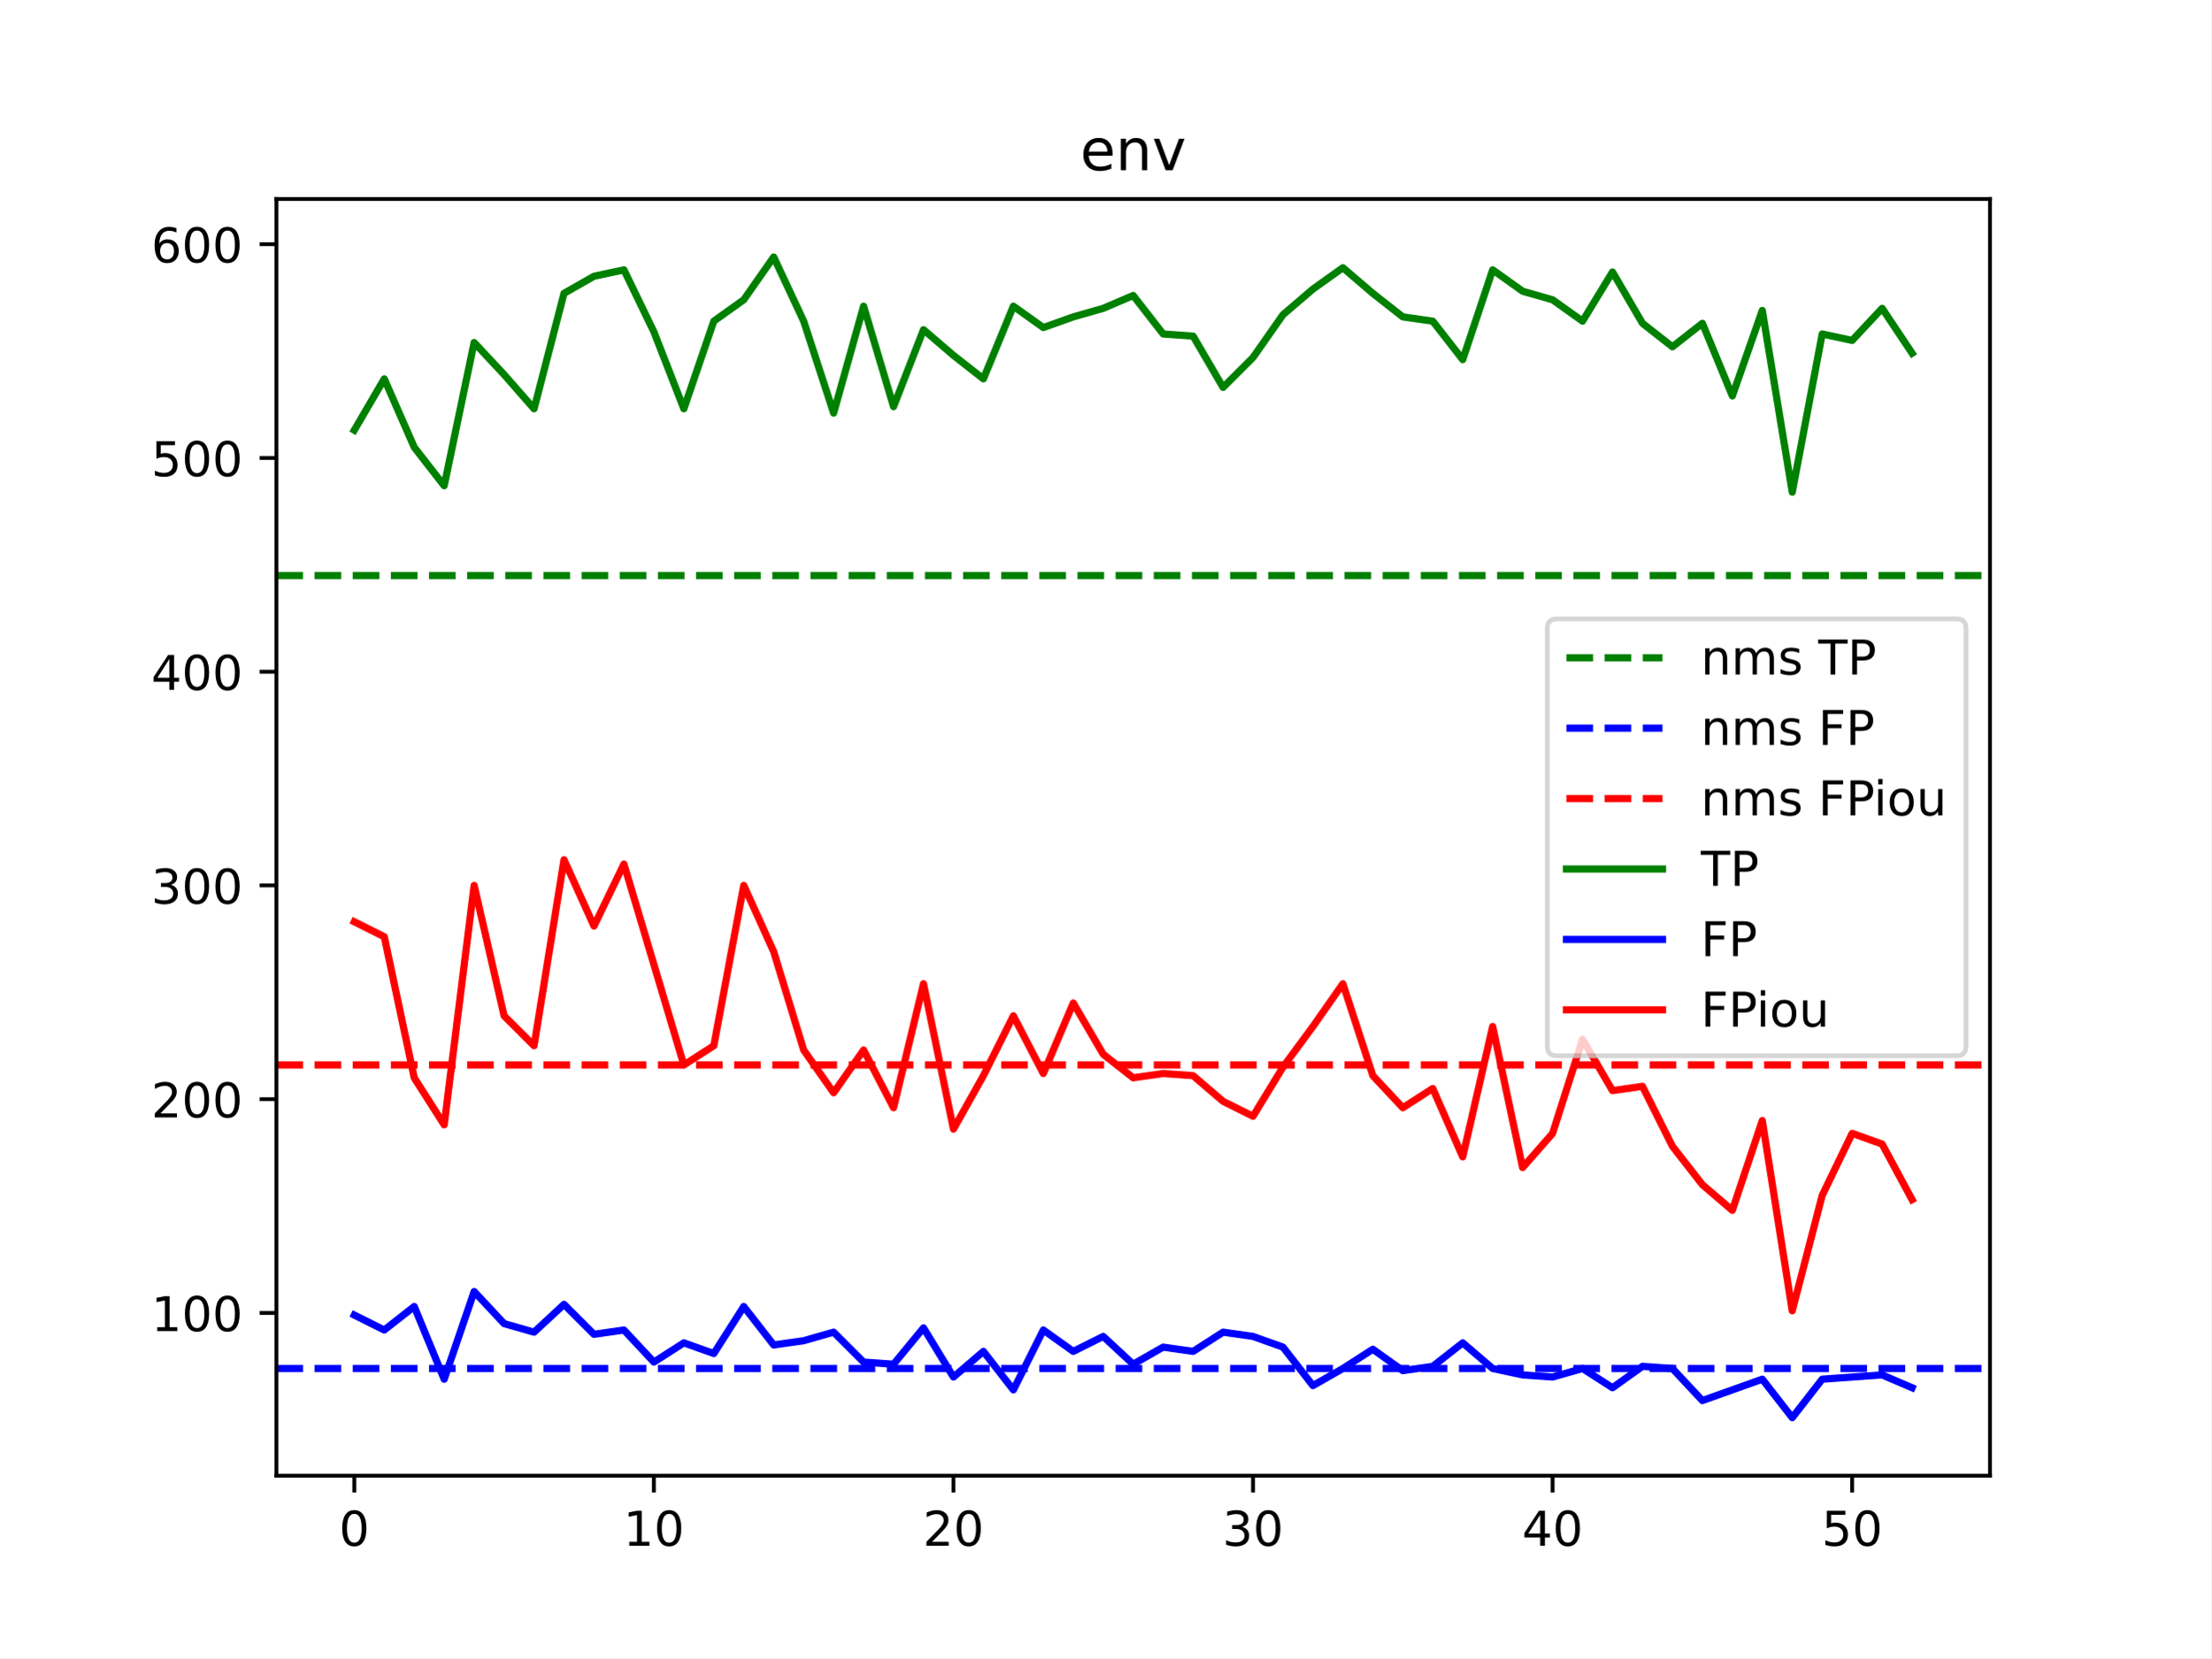
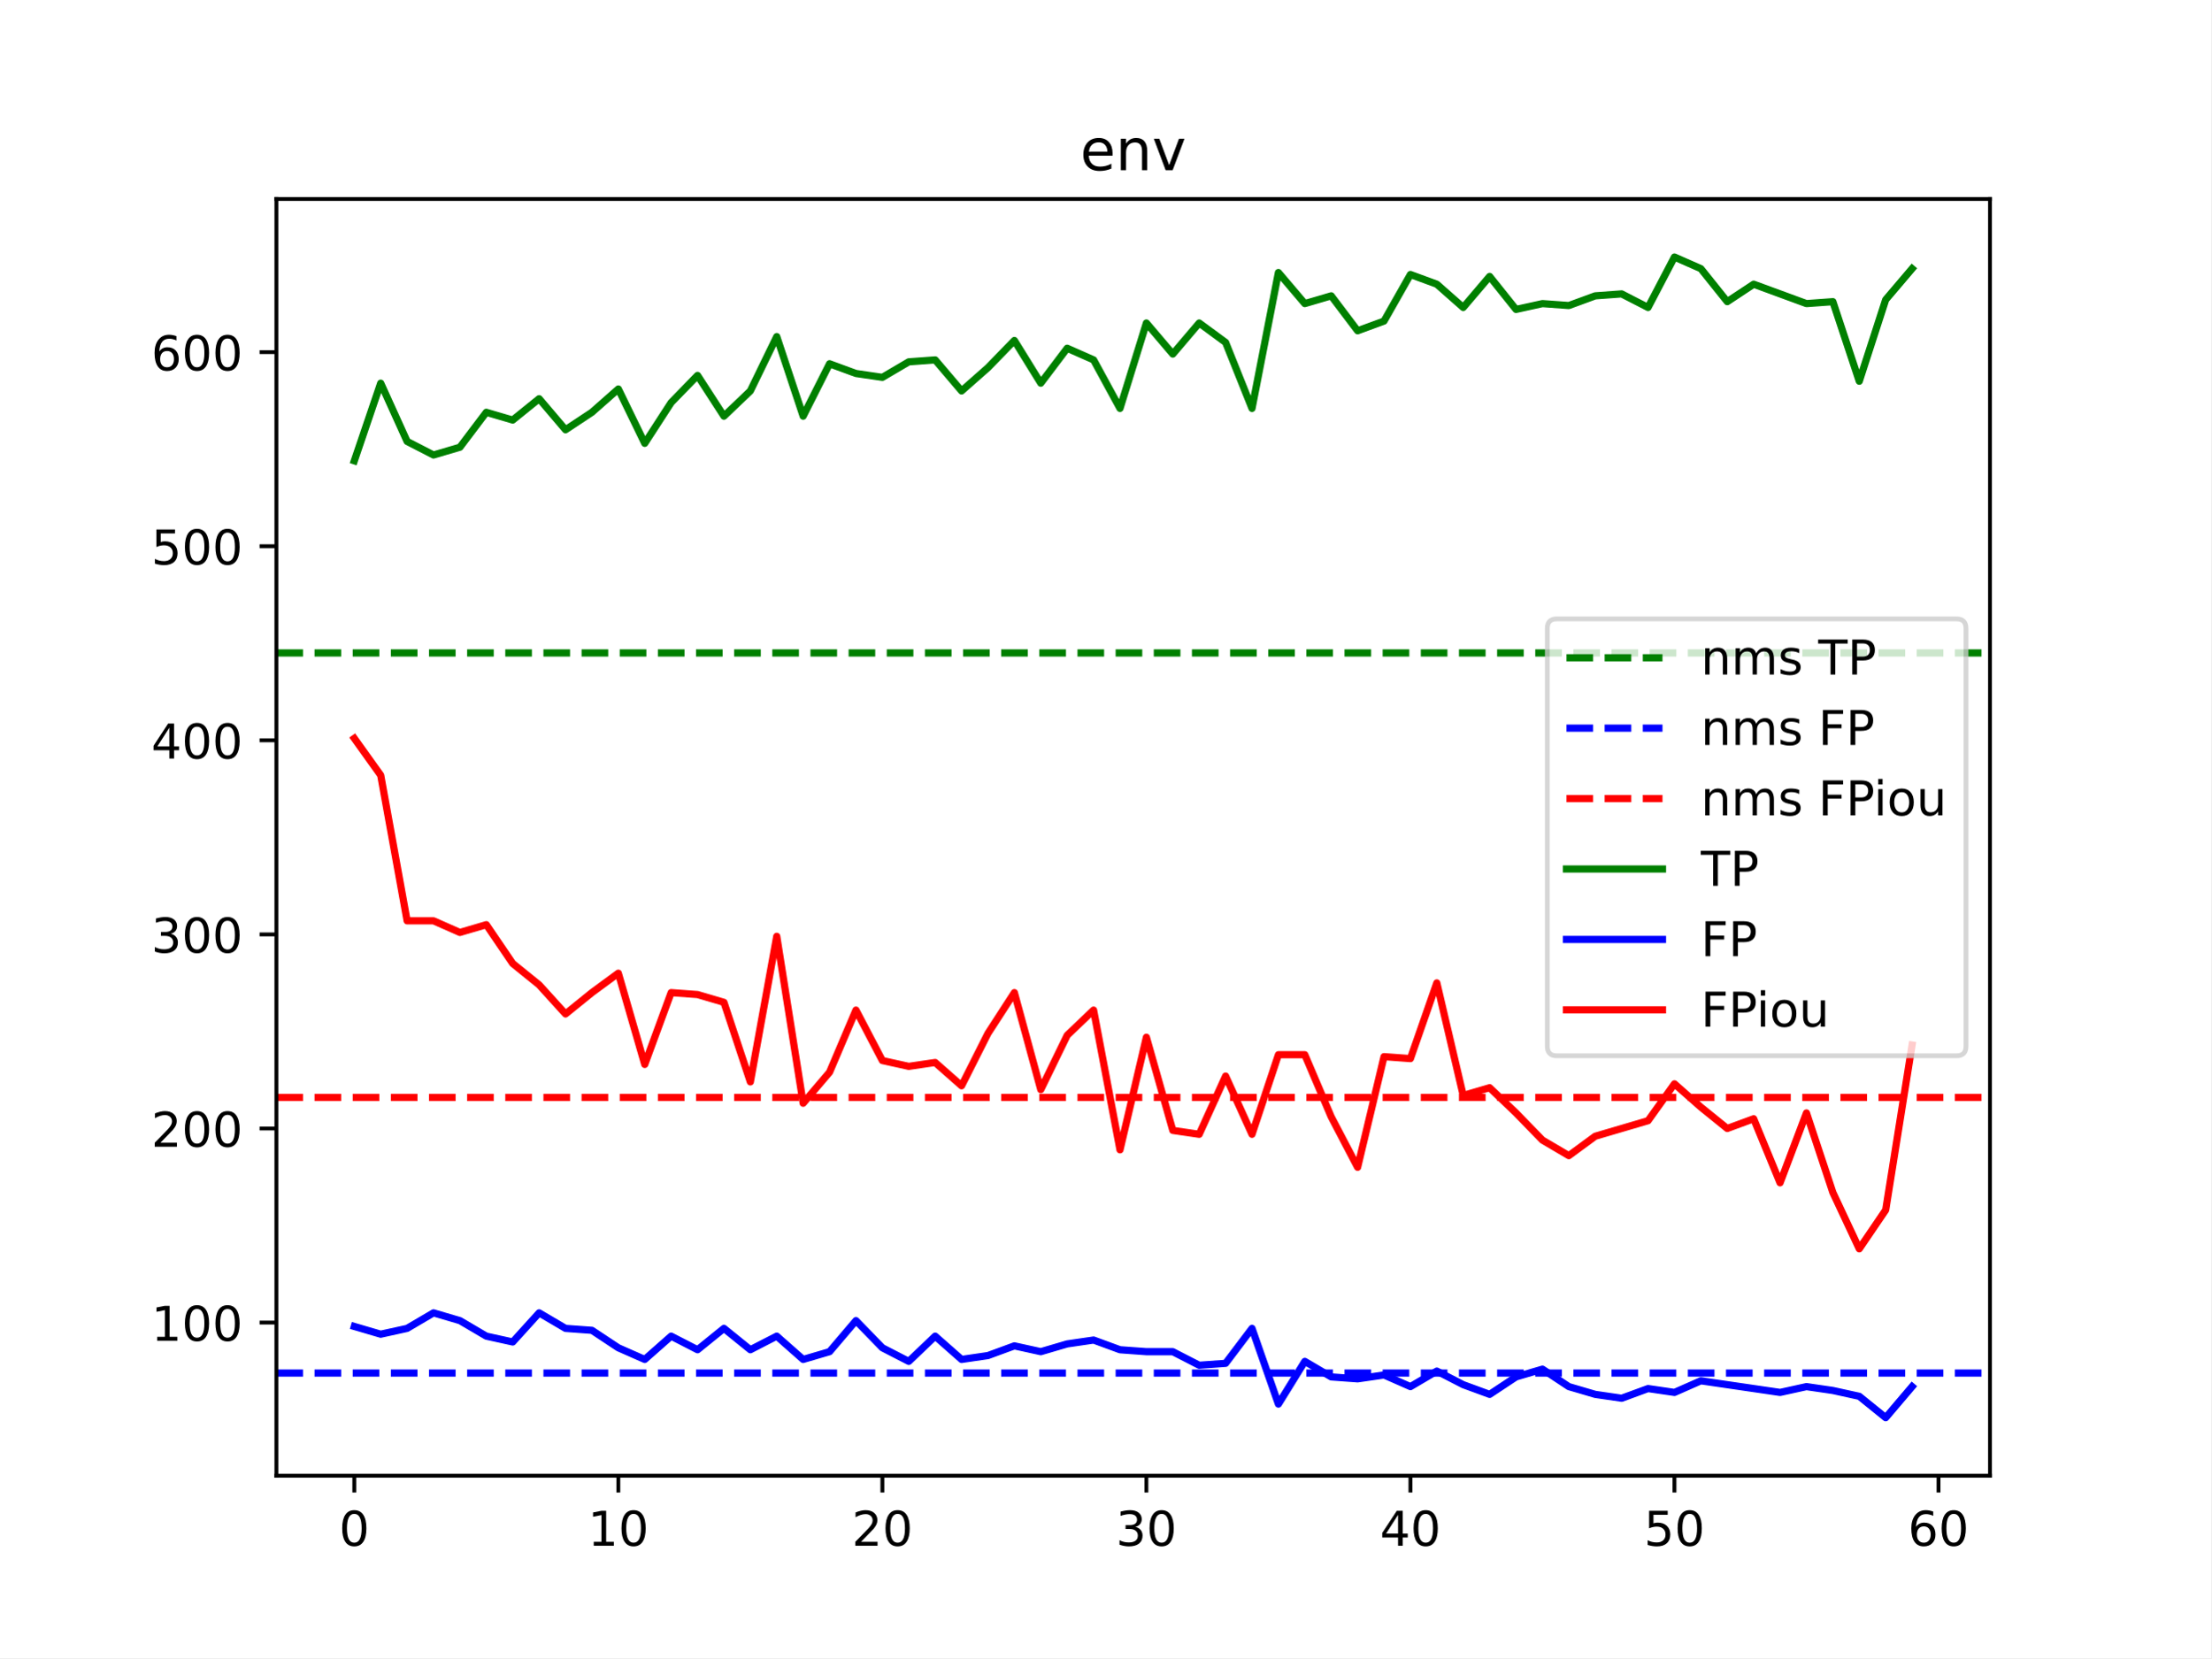
<svg xmlns="http://www.w3.org/2000/svg" xmlns:xlink="http://www.w3.org/1999/xlink" width="460.8pt" height="345.6pt" viewBox="0 0 460.8 345.6" version="1.1">
  <defs>
    <style type="text/css">*{stroke-linejoin: round; stroke-linecap: butt}</style>
  </defs>
  <g id="figure_1">
    <g id="patch_1">
      <path d="M 0 345.6  L 460.8 345.6  L 460.8 0  L 0 0  z " style="fill: #ffffff" />
    </g>
    <g id="axes_1">
      <g id="patch_2">
        <path d="M 57.6 307.584  L 414.72 307.584  L 414.72 41.472  L 57.6 41.472  z " style="fill: #ffffff" />
      </g>
      <g id="matplotlib.axis_1">
        <g id="xtick_1">
          <g id="line2d_1">
            <defs>
-               <path id="m58479210be" d="M 0 0  L 0 3.5  " style="stroke: #000000; stroke-width: 0.8" />
-             </defs>
-             <g>
-               <use xlink:href="#m58479210be" x="73.833" y="307.584" style="stroke: #000000; stroke-width: 0.8" />
+               <path id="md3857e46b7" d="M 0 0  L 0 3.5  " style="stroke: #000000; stroke-width: 0.8" />
+             </defs>
+             <g>
+               <use xlink:href="#md3857e46b7" x="73.833" y="307.584" style="stroke: #000000; stroke-width: 0.8" />
            </g>
          </g>
          <g id="text_1">
            <g transform="translate(70.65148 322.1824) scale(0.1 -0.1)">
              <defs>
                <path id="DejaVuSans-30" d="M 2034 4250  Q 1547 4250 1301 3770  Q 1056 3291 1056 2328  Q 1056 1369 1301 889  Q 1547 409 2034 409  Q 2525 409 2770 889  Q 3016 1369 3016 2328  Q 3016 3291 2770 3770  Q 2525 4250 2034 4250  z M 2034 4750  Q 2819 4750 3233 4129  Q 3647 3509 3647 2328  Q 3647 1150 3233 529  Q 2819 -91 2034 -91  Q 1250 -91 836 529  Q 422 1150 422 2328  Q 422 3509 836 4129  Q 1250 4750 2034 4750  z " transform="scale(0.015625)" />
              </defs>
              <use xlink:href="#DejaVuSans-30" />
            </g>
          </g>
        </g>
        <g id="xtick_2">
          <g id="line2d_2">
            <g>
-               <use xlink:href="#m58479210be" x="136.266" y="307.584" style="stroke: #000000; stroke-width: 0.8" />
+               <use xlink:href="#md3857e46b7" x="128.859" y="307.584" style="stroke: #000000; stroke-width: 0.8" />
            </g>
          </g>
          <g id="text_2">
-             <g transform="translate(129.9038 322.1824) scale(0.1 -0.1)">
+             <g transform="translate(122.4964 322.1824) scale(0.1 -0.1)">
              <defs>
                <path id="DejaVuSans-31" d="M 794 531  L 1825 531  L 1825 4091  L 703 3866  L 703 4441  L 1819 4666  L 2450 4666  L 2450 531  L 3481 531  L 3481 0  L 794 0  L 794 531  z " transform="scale(0.015625)" />
              </defs>
              <use xlink:href="#DejaVuSans-31" />
              <use xlink:href="#DejaVuSans-30" x="63.623" />
            </g>
          </g>
        </g>
        <g id="xtick_3">
          <g id="line2d_3">
            <g>
-               <use xlink:href="#m58479210be" x="198.7" y="307.584" style="stroke: #000000; stroke-width: 0.8" />
+               <use xlink:href="#md3857e46b7" x="183.885" y="307.584" style="stroke: #000000; stroke-width: 0.8" />
            </g>
          </g>
          <g id="text_3">
-             <g transform="translate(192.3374 322.1824) scale(0.1 -0.1)">
+             <g transform="translate(177.5226 322.1824) scale(0.1 -0.1)">
              <defs>
                <path id="DejaVuSans-32" d="M 1228 531  L 3431 531  L 3431 0  L 469 0  L 469 531  Q 828 903 1448 1529  Q 2069 2156 2228 2338  Q 2531 2678 2651 2914  Q 2772 3150 2772 3378  Q 2772 3750 2511 3984  Q 2250 4219 1831 4219  Q 1534 4219 1204 4116  Q 875 4013 500 3803  L 500 4441  Q 881 4594 1212 4672  Q 1544 4750 1819 4750  Q 2544 4750 2975 4387  Q 3406 4025 3406 3419  Q 3406 3131 3298 2873  Q 3191 2616 2906 2266  Q 2828 2175 2409 1742  Q 1991 1309 1228 531  z " transform="scale(0.015625)" />
              </defs>
              <use xlink:href="#DejaVuSans-32" />
              <use xlink:href="#DejaVuSans-30" x="63.623" />
            </g>
          </g>
        </g>
        <g id="xtick_4">
          <g id="line2d_4">
            <g>
-               <use xlink:href="#m58479210be" x="261.133" y="307.584" style="stroke: #000000; stroke-width: 0.8" />
+               <use xlink:href="#md3857e46b7" x="238.911" y="307.584" style="stroke: #000000; stroke-width: 0.8" />
            </g>
          </g>
          <g id="text_4">
-             <g transform="translate(254.7709 322.1824) scale(0.1 -0.1)">
+             <g transform="translate(232.5488 322.1824) scale(0.1 -0.1)">
              <defs>
                <path id="DejaVuSans-33" d="M 2597 2516  Q 3050 2419 3304 2112  Q 3559 1806 3559 1356  Q 3559 666 3084 287  Q 2609 -91 1734 -91  Q 1441 -91 1130 -33  Q 819 25 488 141  L 488 750  Q 750 597 1062 519  Q 1375 441 1716 441  Q 2309 441 2620 675  Q 2931 909 2931 1356  Q 2931 1769 2642 2001  Q 2353 2234 1838 2234  L 1294 2234  L 1294 2753  L 1863 2753  Q 2328 2753 2575 2939  Q 2822 3125 2822 3475  Q 2822 3834 2567 4026  Q 2313 4219 1838 4219  Q 1578 4219 1281 4162  Q 984 4106 628 3988  L 628 4550  Q 988 4650 1302 4700  Q 1616 4750 1894 4750  Q 2613 4750 3031 4423  Q 3450 4097 3450 3541  Q 3450 3153 3228 2886  Q 3006 2619 2597 2516  z " transform="scale(0.015625)" />
              </defs>
              <use xlink:href="#DejaVuSans-33" />
              <use xlink:href="#DejaVuSans-30" x="63.623" />
            </g>
          </g>
        </g>
        <g id="xtick_5">
          <g id="line2d_5">
            <g>
-               <use xlink:href="#m58479210be" x="323.567" y="307.584" style="stroke: #000000; stroke-width: 0.8" />
+               <use xlink:href="#md3857e46b7" x="293.938" y="307.584" style="stroke: #000000; stroke-width: 0.8" />
            </g>
          </g>
          <g id="text_5">
-             <g transform="translate(317.2045 322.1824) scale(0.1 -0.1)">
+             <g transform="translate(287.575 322.1824) scale(0.1 -0.1)">
              <defs>
                <path id="DejaVuSans-34" d="M 2419 4116  L 825 1625  L 2419 1625  L 2419 4116  z M 2253 4666  L 3047 4666  L 3047 1625  L 3713 1625  L 3713 1100  L 3047 1100  L 3047 0  L 2419 0  L 2419 1100  L 313 1100  L 313 1709  L 2253 4666  z " transform="scale(0.015625)" />
              </defs>
              <use xlink:href="#DejaVuSans-34" />
              <use xlink:href="#DejaVuSans-30" x="63.623" />
            </g>
          </g>
        </g>
        <g id="xtick_6">
          <g id="line2d_6">
            <g>
-               <use xlink:href="#m58479210be" x="386.001" y="307.584" style="stroke: #000000; stroke-width: 0.8" />
+               <use xlink:href="#md3857e46b7" x="348.964" y="307.584" style="stroke: #000000; stroke-width: 0.8" />
            </g>
          </g>
          <g id="text_6">
-             <g transform="translate(379.6381 322.1824) scale(0.1 -0.1)">
+             <g transform="translate(342.6012 322.1824) scale(0.1 -0.1)">
              <defs>
                <path id="DejaVuSans-35" d="M 691 4666  L 3169 4666  L 3169 4134  L 1269 4134  L 1269 2991  Q 1406 3038 1543 3061  Q 1681 3084 1819 3084  Q 2600 3084 3056 2656  Q 3513 2228 3513 1497  Q 3513 744 3044 326  Q 2575 -91 1722 -91  Q 1428 -91 1123 -41  Q 819 9 494 109  L 494 744  Q 775 591 1075 516  Q 1375 441 1709 441  Q 2250 441 2565 725  Q 2881 1009 2881 1497  Q 2881 1984 2565 2268  Q 2250 2553 1709 2553  Q 1456 2553 1204 2497  Q 953 2441 691 2322  L 691 4666  z " transform="scale(0.015625)" />
              </defs>
              <use xlink:href="#DejaVuSans-35" />
+               <use xlink:href="#DejaVuSans-30" x="63.623" />
+             </g>
+           </g>
+         </g>
+         <g id="xtick_7">
+           <g id="line2d_7">
+             <g>
+               <use xlink:href="#md3857e46b7" x="403.99" y="307.584" style="stroke: #000000; stroke-width: 0.8" />
+             </g>
+           </g>
+           <g id="text_7">
+             <g transform="translate(397.6274 322.1824) scale(0.1 -0.1)">
+               <defs>
+                 <path id="DejaVuSans-36" d="M 2113 2584  Q 1688 2584 1439 2293  Q 1191 2003 1191 1497  Q 1191 994 1439 701  Q 1688 409 2113 409  Q 2538 409 2786 701  Q 3034 994 3034 1497  Q 3034 2003 2786 2293  Q 2538 2584 2113 2584  z M 3366 4563  L 3366 3988  Q 3128 4100 2886 4159  Q 2644 4219 2406 4219  Q 1781 4219 1451 3797  Q 1122 3375 1075 2522  Q 1259 2794 1537 2939  Q 1816 3084 2150 3084  Q 2853 3084 3261 2657  Q 3669 2231 3669 1497  Q 3669 778 3244 343  Q 2819 -91 2113 -91  Q 1303 -91 875 529  Q 447 1150 447 2328  Q 447 3434 972 4092  Q 1497 4750 2381 4750  Q 2619 4750 2861 4703  Q 3103 4656 3366 4563  z " transform="scale(0.015625)" />
+               </defs>
+               <use xlink:href="#DejaVuSans-36" />
              <use xlink:href="#DejaVuSans-30" x="63.623" />
            </g>
          </g>
        </g>
      </g>
      <g id="matplotlib.axis_2">
        <g id="ytick_1">
-           <g id="line2d_7">
-             <defs>
-               <path id="mcfd57a27c0" d="M 0 0  L -3.5 0  " style="stroke: #000000; stroke-width: 0.8" />
-             </defs>
-             <g>
-               <use xlink:href="#mcfd57a27c0" x="57.6" y="273.657" style="stroke: #000000; stroke-width: 0.8" />
-             </g>
-           </g>
-           <g id="text_7">
-             <g transform="translate(31.5125 277.4565) scale(0.1 -0.1)">
+           <g id="line2d_8">
+             <defs>
+               <path id="m94d819897b" d="M 0 0  L -3.5 0  " style="stroke: #000000; stroke-width: 0.8" />
+             </defs>
+             <g>
+               <use xlink:href="#m94d819897b" x="57.6" y="275.665" style="stroke: #000000; stroke-width: 0.8" />
+             </g>
+           </g>
+           <g id="text_8">
+             <g transform="translate(31.5125 279.4643) scale(0.1 -0.1)">
              <use xlink:href="#DejaVuSans-31" />
              <use xlink:href="#DejaVuSans-30" x="63.623" />
              <use xlink:href="#DejaVuSans-30" x="127.246" />
            </g>
          </g>
        </g>
        <g id="ytick_2">
-           <g id="line2d_8">
-             <g>
-               <use xlink:href="#mcfd57a27c0" x="57.6" y="229.105" style="stroke: #000000; stroke-width: 0.8" />
-             </g>
-           </g>
-           <g id="text_8">
-             <g transform="translate(31.5125 232.904) scale(0.1 -0.1)">
+           <g id="line2d_9">
+             <g>
+               <use xlink:href="#m94d819897b" x="57.6" y="235.21" style="stroke: #000000; stroke-width: 0.8" />
+             </g>
+           </g>
+           <g id="text_9">
+             <g transform="translate(31.5125 239.0095) scale(0.1 -0.1)">
              <use xlink:href="#DejaVuSans-32" />
              <use xlink:href="#DejaVuSans-30" x="63.623" />
              <use xlink:href="#DejaVuSans-30" x="127.246" />
            </g>
          </g>
        </g>
        <g id="ytick_3">
-           <g id="line2d_9">
-             <g>
-               <use xlink:href="#mcfd57a27c0" x="57.6" y="184.552" style="stroke: #000000; stroke-width: 0.8" />
-             </g>
-           </g>
-           <g id="text_9">
-             <g transform="translate(31.5125 188.3515) scale(0.1 -0.1)">
+           <g id="line2d_10">
+             <g>
+               <use xlink:href="#m94d819897b" x="57.6" y="194.755" style="stroke: #000000; stroke-width: 0.8" />
+             </g>
+           </g>
+           <g id="text_10">
+             <g transform="translate(31.5125 198.5546) scale(0.1 -0.1)">
              <use xlink:href="#DejaVuSans-33" />
              <use xlink:href="#DejaVuSans-30" x="63.623" />
              <use xlink:href="#DejaVuSans-30" x="127.246" />
            </g>
          </g>
        </g>
        <g id="ytick_4">
-           <g id="line2d_10">
-             <g>
-               <use xlink:href="#mcfd57a27c0" x="57.6" y="140" style="stroke: #000000; stroke-width: 0.8" />
-             </g>
-           </g>
-           <g id="text_10">
-             <g transform="translate(31.5125 143.799) scale(0.1 -0.1)">
+           <g id="line2d_11">
+             <g>
+               <use xlink:href="#m94d819897b" x="57.6" y="154.301" style="stroke: #000000; stroke-width: 0.8" />
+             </g>
+           </g>
+           <g id="text_11">
+             <g transform="translate(31.5125 158.0998) scale(0.1 -0.1)">
              <use xlink:href="#DejaVuSans-34" />
              <use xlink:href="#DejaVuSans-30" x="63.623" />
              <use xlink:href="#DejaVuSans-30" x="127.246" />
            </g>
          </g>
        </g>
        <g id="ytick_5">
-           <g id="line2d_11">
-             <g>
-               <use xlink:href="#mcfd57a27c0" x="57.6" y="95.447" style="stroke: #000000; stroke-width: 0.8" />
-             </g>
-           </g>
-           <g id="text_11">
-             <g transform="translate(31.5125 99.24656) scale(0.1 -0.1)">
+           <g id="line2d_12">
+             <g>
+               <use xlink:href="#m94d819897b" x="57.6" y="113.846" style="stroke: #000000; stroke-width: 0.8" />
+             </g>
+           </g>
+           <g id="text_12">
+             <g transform="translate(31.5125 117.6449) scale(0.1 -0.1)">
              <use xlink:href="#DejaVuSans-35" />
              <use xlink:href="#DejaVuSans-30" x="63.623" />
              <use xlink:href="#DejaVuSans-30" x="127.246" />
            </g>
          </g>
        </g>
        <g id="ytick_6">
-           <g id="line2d_12">
-             <g>
-               <use xlink:href="#mcfd57a27c0" x="57.6" y="50.895" style="stroke: #000000; stroke-width: 0.8" />
-             </g>
-           </g>
-           <g id="text_12">
-             <g transform="translate(31.5125 54.69407) scale(0.1 -0.1)">
-               <defs>
-                 <path id="DejaVuSans-36" d="M 2113 2584  Q 1688 2584 1439 2293  Q 1191 2003 1191 1497  Q 1191 994 1439 701  Q 1688 409 2113 409  Q 2538 409 2786 701  Q 3034 994 3034 1497  Q 3034 2003 2786 2293  Q 2538 2584 2113 2584  z M 3366 4563  L 3366 3988  Q 3128 4100 2886 4159  Q 2644 4219 2406 4219  Q 1781 4219 1451 3797  Q 1122 3375 1075 2522  Q 1259 2794 1537 2939  Q 1816 3084 2150 3084  Q 2853 3084 3261 2657  Q 3669 2231 3669 1497  Q 3669 778 3244 343  Q 2819 -91 2113 -91  Q 1303 -91 875 529  Q 447 1150 447 2328  Q 447 3434 972 4092  Q 1497 4750 2381 4750  Q 2619 4750 2861 4703  Q 3103 4656 3366 4563  z " transform="scale(0.015625)" />
-               </defs>
+           <g id="line2d_13">
+             <g>
+               <use xlink:href="#m94d819897b" x="57.6" y="73.391" style="stroke: #000000; stroke-width: 0.8" />
+             </g>
+           </g>
+           <g id="text_13">
+             <g transform="translate(31.5125 77.19009) scale(0.1 -0.1)">
              <use xlink:href="#DejaVuSans-36" />
              <use xlink:href="#DejaVuSans-30" x="63.623" />
              <use xlink:href="#DejaVuSans-30" x="127.246" />
            </g>
          </g>
        </g>
      </g>
-       <g id="line2d_13">
-         <path d="M 57.6 119.951  L 414.72 119.951  " clip-path="url(#p726841ae78)" style="fill: none; stroke-dasharray: 5.55,2.4; stroke-dashoffset: 0; stroke: #008000; stroke-width: 1.5" />
-       </g>
      <g id="line2d_14">
-         <path d="M 57.6 285.241  L 414.72 285.241  " clip-path="url(#p726841ae78)" style="fill: none; stroke-dasharray: 5.55,2.4; stroke-dashoffset: 0; stroke: #0000ff; stroke-width: 1.5" />
+         <path d="M 57.6 136.096  L 414.72 136.096  " clip-path="url(#pe241f4d450)" style="fill: none; stroke-dasharray: 5.55,2.4; stroke-dashoffset: 0; stroke: #008000; stroke-width: 1.5" />
      </g>
      <g id="line2d_15">
-         <path d="M 57.6 221.976  L 414.72 221.976  " clip-path="url(#p726841ae78)" style="fill: none; stroke-dasharray: 5.55,2.4; stroke-dashoffset: 0; stroke: #ff0000; stroke-width: 1.5" />
+         <path d="M 57.6 286.183  L 414.72 286.183  " clip-path="url(#pe241f4d450)" style="fill: none; stroke-dasharray: 5.55,2.4; stroke-dashoffset: 0; stroke: #0000ff; stroke-width: 1.5" />
      </g>
      <g id="line2d_16">
-         <path d="M 73.833 89.656  L 80.076 78.963  L 86.319 93.22  L 92.563 101.239  L 98.806 71.389  L 105.05 78.072  L 111.293 85.2  L 117.536 61.142  L 123.78 57.578  L 130.023 56.241  L 136.266 69.161  L 142.51 85.2  L 148.753 66.934  L 154.996 62.478  L 161.24 53.568  L 167.483 66.934  L 173.726 86.091  L 179.97 63.815  L 186.213 84.755  L 192.457 68.716  L 198.7 74.062  L 204.943 78.963  L 211.187 63.815  L 217.43 68.27  L 223.673 66.043  L 229.917 64.261  L 236.16 61.587  L 242.403 69.607  L 248.647 70.052  L 254.89 80.745  L 261.133 74.508  L 267.377 65.597  L 273.62 60.251  L 279.863 55.796  L 286.107 61.142  L 292.35 66.043  L 298.594 66.934  L 304.837 74.953  L 311.08 56.241  L 317.324 60.696  L 323.567 62.478  L 329.81 66.934  L 336.054 56.687  L 342.297 67.379  L 348.54 72.28  L 354.784 67.379  L 361.027 82.527  L 367.27 64.706  L 373.514 102.576  L 379.757 69.607  L 386.001 70.943  L 392.244 64.261  L 398.487 73.617  " clip-path="url(#p726841ae78)" style="fill: none; stroke: #008000; stroke-width: 1.5; stroke-linecap: square" />
+         <path d="M 57.6 228.737  L 414.72 228.737  " clip-path="url(#pe241f4d450)" style="fill: none; stroke-dasharray: 5.55,2.4; stroke-dashoffset: 0; stroke: #ff0000; stroke-width: 1.5" />
      </g>
      <g id="line2d_17">
-         <path d="M 73.833 274.103  L 80.076 277.221  L 86.319 272.321  L 92.563 287.469  L 98.806 269.202  L 105.05 275.885  L 111.293 277.667  L 117.536 271.875  L 123.78 278.113  L 130.023 277.221  L 136.266 283.904  L 142.51 279.895  L 148.753 282.122  L 154.996 272.321  L 161.24 280.34  L 167.483 279.449  L 173.726 277.667  L 179.97 283.904  L 186.213 284.35  L 192.457 276.776  L 198.7 287.023  L 204.943 281.677  L 211.187 289.696  L 217.43 277.221  L 223.673 281.677  L 229.917 278.558  L 236.16 284.35  L 242.403 280.786  L 248.647 281.677  L 254.89 277.667  L 261.133 278.558  L 267.377 280.786  L 273.62 288.805  L 279.863 285.241  L 286.107 281.231  L 292.35 285.686  L 298.594 284.795  L 304.837 279.895  L 311.08 285.241  L 317.324 286.578  L 323.567 287.023  L 329.81 285.241  L 336.054 289.251  L 342.297 284.795  L 348.54 285.241  L 354.784 291.924  L 361.027 289.696  L 367.27 287.469  L 373.514 295.488  L 379.757 287.469  L 386.001 287.023  L 392.244 286.578  L 398.487 289.251  " clip-path="url(#p726841ae78)" style="fill: none; stroke: #0000ff; stroke-width: 1.5; stroke-linecap: square" />
+         <path d="M 73.833 96.046  L 79.335 79.864  L 84.838 92  L 90.341 94.832  L 95.843 93.214  L 101.346 85.932  L 106.848 87.55  L 112.351 83.1  L 117.854 89.573  L 123.356 85.932  L 128.859 81.077  L 134.362 92.405  L 139.864 83.909  L 145.367 78.245  L 150.869 86.741  L 156.372 81.482  L 161.875 70.154  L 167.377 86.741  L 172.88 75.818  L 178.382 77.841  L 183.885 78.65  L 189.388 75.414  L 194.89 75.009  L 200.393 81.482  L 205.896 76.627  L 211.398 70.964  L 216.901 79.864  L 222.403 72.582  L 227.906 75.009  L 233.409 85.123  L 238.911 67.323  L 244.414 73.795  L 249.917 67.323  L 255.419 71.368  L 260.922 85.123  L 266.424 56.804  L 271.927 63.277  L 277.43 61.659  L 282.932 68.941  L 288.435 66.918  L 293.938 57.209  L 299.44 59.232  L 304.943 64.086  L 310.445 57.613  L 315.948 64.491  L 321.451 63.277  L 326.953 63.682  L 332.456 61.659  L 337.958 61.254  L 343.461 64.086  L 348.964 53.568  L 354.466 55.995  L 359.969 62.873  L 365.472 59.232  L 370.974 61.254  L 376.477 63.277  L 381.979 62.873  L 387.482 79.459  L 392.985 62.468  L 398.487 55.995  " clip-path="url(#pe241f4d450)" style="fill: none; stroke: #008000; stroke-width: 1.5; stroke-linecap: square" />
      </g>
      <g id="line2d_18">
-         <path d="M 73.833 192.126  L 80.076 195.245  L 86.319 224.65  L 92.563 234.451  L 98.806 184.552  L 105.05 211.729  L 111.293 217.967  L 117.536 179.206  L 123.78 193.017  L 130.023 180.097  L 136.266 201.037  L 142.51 221.976  L 148.753 217.967  L 154.996 184.552  L 161.24 198.364  L 167.483 218.858  L 173.726 227.768  L 179.97 218.858  L 186.213 230.887  L 192.457 205.046  L 198.7 235.342  L 204.943 224.204  L 211.187 211.729  L 217.43 223.758  L 223.673 209.056  L 229.917 219.749  L 236.16 224.65  L 242.403 223.758  L 248.647 224.204  L 254.89 229.55  L 261.133 232.669  L 267.377 222.422  L 273.62 213.957  L 279.863 205.046  L 286.107 224.204  L 292.35 230.887  L 298.594 226.877  L 304.837 241.134  L 311.08 213.957  L 317.324 243.362  L 323.567 236.233  L 329.81 216.63  L 336.054 227.323  L 342.297 226.432  L 348.54 238.906  L 354.784 246.926  L 361.027 252.272  L 367.27 233.56  L 373.514 273.212  L 379.757 249.153  L 386.001 236.233  L 392.244 238.461  L 398.487 250.044  " clip-path="url(#p726841ae78)" style="fill: none; stroke: #ff0000; stroke-width: 1.5; stroke-linecap: square" />
+         <path d="M 73.833 276.474  L 79.335 278.092  L 84.838 276.879  L 90.341 273.642  L 95.843 275.261  L 101.346 278.497  L 106.848 279.711  L 112.351 273.642  L 117.854 276.879  L 123.356 277.283  L 128.859 280.924  L 134.362 283.352  L 139.864 278.497  L 145.367 281.329  L 150.869 276.879  L 156.372 281.329  L 161.875 278.497  L 167.377 283.352  L 172.88 281.733  L 178.382 275.261  L 183.885 280.924  L 189.388 283.756  L 194.89 278.497  L 200.393 283.352  L 205.896 282.542  L 211.398 280.52  L 216.901 281.733  L 222.403 280.115  L 227.906 279.306  L 233.409 281.329  L 238.911 281.733  L 244.414 281.733  L 249.917 284.565  L 255.419 284.161  L 260.922 276.879  L 266.424 292.656  L 271.927 283.756  L 277.43 286.992  L 282.932 287.397  L 288.435 286.588  L 293.938 289.015  L 299.44 285.779  L 304.943 288.611  L 310.445 290.633  L 315.948 286.992  L 321.451 285.374  L 326.953 289.015  L 332.456 290.633  L 337.958 291.443  L 343.461 289.42  L 348.964 290.229  L 354.466 287.802  L 359.969 288.611  L 365.472 289.42  L 370.974 290.229  L 376.477 289.015  L 381.979 289.824  L 387.482 291.038  L 392.985 295.488  L 398.487 289.015  " clip-path="url(#pe241f4d450)" style="fill: none; stroke: #0000ff; stroke-width: 1.5; stroke-linecap: square" />
+       </g>
+       <g id="line2d_19">
+         <path d="M 73.833 153.896  L 79.335 161.582  L 84.838 191.924  L 90.341 191.924  L 95.843 194.351  L 101.346 192.733  L 106.848 200.824  L 112.351 205.274  L 117.854 211.342  L 123.356 206.892  L 128.859 202.846  L 134.362 221.86  L 139.864 206.892  L 145.367 207.296  L 150.869 208.915  L 156.372 225.501  L 161.875 195.16  L 167.377 229.951  L 172.88 223.478  L 178.382 210.533  L 183.885 221.051  L 189.388 222.265  L 194.89 221.456  L 200.393 226.31  L 205.896 215.387  L 211.398 206.892  L 216.901 227.119  L 222.403 215.792  L 227.906 210.533  L 233.409 239.66  L 238.911 216.196  L 244.414 235.615  L 249.917 236.424  L 255.419 224.287  L 260.922 236.424  L 266.424 219.837  L 271.927 219.837  L 277.43 232.783  L 282.932 243.301  L 288.435 220.242  L 293.938 220.647  L 299.44 204.869  L 304.943 228.333  L 310.445 226.715  L 315.948 231.974  L 321.451 237.638  L 326.953 240.874  L 332.456 236.828  L 337.958 235.21  L 343.461 233.592  L 348.964 225.906  L 354.466 230.76  L 359.969 235.21  L 365.472 233.188  L 370.974 246.538  L 376.477 231.974  L 381.979 248.56  L 387.482 260.292  L 392.985 252.201  L 398.487 217.815  " clip-path="url(#pe241f4d450)" style="fill: none; stroke: #ff0000; stroke-width: 1.5; stroke-linecap: square" />
      </g>
      <g id="patch_3">
        <path d="M 57.6 307.584  L 57.6 41.472  " style="fill: none; stroke: #000000; stroke-width: 0.8; stroke-linejoin: miter; stroke-linecap: square" />
      </g>
      <g id="patch_4">
        <path d="M 414.72 307.584  L 414.72 41.472  " style="fill: none; stroke: #000000; stroke-width: 0.8; stroke-linejoin: miter; stroke-linecap: square" />
      </g>
      <g id="patch_5">
        <path d="M 57.6 307.584  L 414.72 307.584  " style="fill: none; stroke: #000000; stroke-width: 0.8; stroke-linejoin: miter; stroke-linecap: square" />
      </g>
      <g id="patch_6">
        <path d="M 57.6 41.472  L 414.72 41.472  " style="fill: none; stroke: #000000; stroke-width: 0.8; stroke-linejoin: miter; stroke-linecap: square" />
      </g>
-       <g id="text_13">
+       <g id="text_14">
        <g transform="translate(225.1144 35.472) scale(0.12 -0.12)">
          <defs>
            <path id="DejaVuSans-65" d="M 3597 1894  L 3597 1613  L 953 1613  Q 991 1019 1311 708  Q 1631 397 2203 397  Q 2534 397 2845 478  Q 3156 559 3463 722  L 3463 178  Q 3153 47 2828 -22  Q 2503 -91 2169 -91  Q 1331 -91 842 396  Q 353 884 353 1716  Q 353 2575 817 3079  Q 1281 3584 2069 3584  Q 2775 3584 3186 3129  Q 3597 2675 3597 1894  z M 3022 2063  Q 3016 2534 2758 2815  Q 2500 3097 2075 3097  Q 1594 3097 1305 2825  Q 1016 2553 972 2059  L 3022 2063  z " transform="scale(0.015625)" />
            <path id="DejaVuSans-6e" d="M 3513 2113  L 3513 0  L 2938 0  L 2938 2094  Q 2938 2591 2744 2837  Q 2550 3084 2163 3084  Q 1697 3084 1428 2787  Q 1159 2491 1159 1978  L 1159 0  L 581 0  L 581 3500  L 1159 3500  L 1159 2956  Q 1366 3272 1645 3428  Q 1925 3584 2291 3584  Q 2894 3584 3203 3211  Q 3513 2838 3513 2113  z " transform="scale(0.015625)" />
            <path id="DejaVuSans-76" d="M 191 3500  L 800 3500  L 1894 563  L 2988 3500  L 3597 3500  L 2284 0  L 1503 0  L 191 3500  z " transform="scale(0.015625)" />
          </defs>
          <use xlink:href="#DejaVuSans-65" />
          <use xlink:href="#DejaVuSans-6e" x="61.523" />
          <use xlink:href="#DejaVuSans-76" x="124.902" />
        </g>
      </g>
      <g id="legend_1">
        <g id="patch_7">
          <path d="M 324.464 220.062  L 407.72 220.062  Q 409.72 220.062 409.72 218.062  L 409.72 130.994  Q 409.72 128.994 407.72 128.994  L 324.464 128.994  Q 322.464 128.994 322.464 130.994  L 322.464 218.062  Q 322.464 220.062 324.464 220.062  z " style="fill: #ffffff; opacity: 0.8; stroke: #cccccc; stroke-linejoin: miter" />
        </g>
-         <g id="line2d_19">
+         <g id="line2d_20">
          <path d="M 326.464 137.092  L 336.464 137.092  L 346.464 137.092  " style="fill: none; stroke-dasharray: 5.55,2.4; stroke-dashoffset: 0; stroke: #008000; stroke-width: 1.5" />
        </g>
-         <g id="text_14">
+         <g id="text_15">
          <g transform="translate(354.4638 140.5921) scale(0.1 -0.1)">
            <defs>
              <path id="DejaVuSans-6d" d="M 3328 2828  Q 3544 3216 3844 3400  Q 4144 3584 4550 3584  Q 5097 3584 5394 3201  Q 5691 2819 5691 2113  L 5691 0  L 5113 0  L 5113 2094  Q 5113 2597 4934 2840  Q 4756 3084 4391 3084  Q 3944 3084 3684 2787  Q 3425 2491 3425 1978  L 3425 0  L 2847 0  L 2847 2094  Q 2847 2600 2669 2842  Q 2491 3084 2119 3084  Q 1678 3084 1418 2786  Q 1159 2488 1159 1978  L 1159 0  L 581 0  L 581 3500  L 1159 3500  L 1159 2956  Q 1356 3278 1631 3431  Q 1906 3584 2284 3584  Q 2666 3584 2933 3390  Q 3200 3197 3328 2828  z " transform="scale(0.015625)" />
              <path id="DejaVuSans-73" d="M 2834 3397  L 2834 2853  Q 2591 2978 2328 3040  Q 2066 3103 1784 3103  Q 1356 3103 1142 2972  Q 928 2841 928 2578  Q 928 2378 1081 2264  Q 1234 2150 1697 2047  L 1894 2003  Q 2506 1872 2764 1633  Q 3022 1394 3022 966  Q 3022 478 2636 193  Q 2250 -91 1575 -91  Q 1294 -91 989 -36  Q 684 19 347 128  L 347 722  Q 666 556 975 473  Q 1284 391 1588 391  Q 1994 391 2212 530  Q 2431 669 2431 922  Q 2431 1156 2273 1281  Q 2116 1406 1581 1522  L 1381 1569  Q 847 1681 609 1914  Q 372 2147 372 2553  Q 372 3047 722 3315  Q 1072 3584 1716 3584  Q 2034 3584 2315 3537  Q 2597 3491 2834 3397  z " transform="scale(0.015625)" />
              <path id="DejaVuSans-20" transform="scale(0.015625)" />
              <path id="DejaVuSans-54" d="M -19 4666  L 3928 4666  L 3928 4134  L 2272 4134  L 2272 0  L 1638 0  L 1638 4134  L -19 4134  L -19 4666  z " transform="scale(0.015625)" />
              <path id="DejaVuSans-50" d="M 1259 4147  L 1259 2394  L 2053 2394  Q 2494 2394 2734 2622  Q 2975 2850 2975 3272  Q 2975 3691 2734 3919  Q 2494 4147 2053 4147  L 1259 4147  z M 628 4666  L 2053 4666  Q 2838 4666 3239 4311  Q 3641 3956 3641 3272  Q 3641 2581 3239 2228  Q 2838 1875 2053 1875  L 1259 1875  L 1259 0  L 628 0  L 628 4666  z " transform="scale(0.015625)" />
            </defs>
            <use xlink:href="#DejaVuSans-6e" />
            <use xlink:href="#DejaVuSans-6d" x="63.379" />
            <use xlink:href="#DejaVuSans-73" x="160.791" />
            <use xlink:href="#DejaVuSans-20" x="212.891" />
            <use xlink:href="#DejaVuSans-54" x="244.678" />
            <use xlink:href="#DejaVuSans-50" x="305.762" />
          </g>
        </g>
-         <g id="line2d_20">
+         <g id="line2d_21">
          <path d="M 326.464 151.77  L 336.464 151.77  L 346.464 151.77  " style="fill: none; stroke-dasharray: 5.55,2.4; stroke-dashoffset: 0; stroke: #0000ff; stroke-width: 1.5" />
        </g>
-         <g id="text_15">
+         <g id="text_16">
          <g transform="translate(354.4638 155.2702) scale(0.1 -0.1)">
            <defs>
              <path id="DejaVuSans-46" d="M 628 4666  L 3309 4666  L 3309 4134  L 1259 4134  L 1259 2759  L 3109 2759  L 3109 2228  L 1259 2228  L 1259 0  L 628 0  L 628 4666  z " transform="scale(0.015625)" />
            </defs>
            <use xlink:href="#DejaVuSans-6e" />
            <use xlink:href="#DejaVuSans-6d" x="63.379" />
            <use xlink:href="#DejaVuSans-73" x="160.791" />
            <use xlink:href="#DejaVuSans-20" x="212.891" />
            <use xlink:href="#DejaVuSans-46" x="244.678" />
            <use xlink:href="#DejaVuSans-50" x="302.197" />
          </g>
        </g>
-         <g id="line2d_21">
+         <g id="line2d_22">
          <path d="M 326.464 166.448  L 336.464 166.448  L 346.464 166.448  " style="fill: none; stroke-dasharray: 5.55,2.4; stroke-dashoffset: 0; stroke: #ff0000; stroke-width: 1.5" />
        </g>
-         <g id="text_16">
+         <g id="text_17">
          <g transform="translate(354.4638 169.9483) scale(0.1 -0.1)">
            <defs>
              <path id="DejaVuSans-69" d="M 603 3500  L 1178 3500  L 1178 0  L 603 0  L 603 3500  z M 603 4863  L 1178 4863  L 1178 4134  L 603 4134  L 603 4863  z " transform="scale(0.015625)" />
              <path id="DejaVuSans-6f" d="M 1959 3097  Q 1497 3097 1228 2736  Q 959 2375 959 1747  Q 959 1119 1226 758  Q 1494 397 1959 397  Q 2419 397 2687 759  Q 2956 1122 2956 1747  Q 2956 2369 2687 2733  Q 2419 3097 1959 3097  z M 1959 3584  Q 2709 3584 3137 3096  Q 3566 2609 3566 1747  Q 3566 888 3137 398  Q 2709 -91 1959 -91  Q 1206 -91 779 398  Q 353 888 353 1747  Q 353 2609 779 3096  Q 1206 3584 1959 3584  z " transform="scale(0.015625)" />
              <path id="DejaVuSans-75" d="M 544 1381  L 544 3500  L 1119 3500  L 1119 1403  Q 1119 906 1312 657  Q 1506 409 1894 409  Q 2359 409 2629 706  Q 2900 1003 2900 1516  L 2900 3500  L 3475 3500  L 3475 0  L 2900 0  L 2900 538  Q 2691 219 2414 64  Q 2138 -91 1772 -91  Q 1169 -91 856 284  Q 544 659 544 1381  z M 1991 3584  L 1991 3584  z " transform="scale(0.015625)" />
            </defs>
            <use xlink:href="#DejaVuSans-6e" />
            <use xlink:href="#DejaVuSans-6d" x="63.379" />
            <use xlink:href="#DejaVuSans-73" x="160.791" />
            <use xlink:href="#DejaVuSans-20" x="212.891" />
            <use xlink:href="#DejaVuSans-46" x="244.678" />
            <use xlink:href="#DejaVuSans-50" x="302.197" />
            <use xlink:href="#DejaVuSans-69" x="360.25" />
            <use xlink:href="#DejaVuSans-6f" x="388.033" />
            <use xlink:href="#DejaVuSans-75" x="449.215" />
          </g>
        </g>
-         <g id="line2d_22">
+         <g id="line2d_23">
          <path d="M 326.464 181.126  L 336.464 181.126  L 346.464 181.126  " style="fill: none; stroke: #008000; stroke-width: 1.5; stroke-linecap: square" />
        </g>
-         <g id="text_17">
+         <g id="text_18">
          <g transform="translate(354.4638 184.6264) scale(0.1 -0.1)">
            <use xlink:href="#DejaVuSans-54" />
            <use xlink:href="#DejaVuSans-50" x="61.084" />
          </g>
        </g>
-         <g id="line2d_23">
+         <g id="line2d_24">
          <path d="M 326.464 195.805  L 336.464 195.805  L 346.464 195.805  " style="fill: none; stroke: #0000ff; stroke-width: 1.5; stroke-linecap: square" />
        </g>
-         <g id="text_18">
+         <g id="text_19">
          <g transform="translate(354.4638 199.3046) scale(0.1 -0.1)">
            <use xlink:href="#DejaVuSans-46" />
            <use xlink:href="#DejaVuSans-50" x="57.52" />
          </g>
        </g>
-         <g id="line2d_24">
+         <g id="line2d_25">
          <path d="M 326.464 210.483  L 336.464 210.483  L 346.464 210.483  " style="fill: none; stroke: #ff0000; stroke-width: 1.5; stroke-linecap: square" />
        </g>
-         <g id="text_19">
+         <g id="text_20">
          <g transform="translate(354.4638 213.9827) scale(0.1 -0.1)">
            <use xlink:href="#DejaVuSans-46" />
            <use xlink:href="#DejaVuSans-50" x="57.52" />
            <use xlink:href="#DejaVuSans-69" x="115.572" />
            <use xlink:href="#DejaVuSans-6f" x="143.355" />
            <use xlink:href="#DejaVuSans-75" x="204.537" />
          </g>
        </g>
      </g>
    </g>
  </g>
  <defs>
-     <clipPath id="p726841ae78">
+     <clipPath id="pe241f4d450">
      <rect x="57.6" y="41.472" width="357.12" height="266.112" />
    </clipPath>
  </defs>
</svg>
